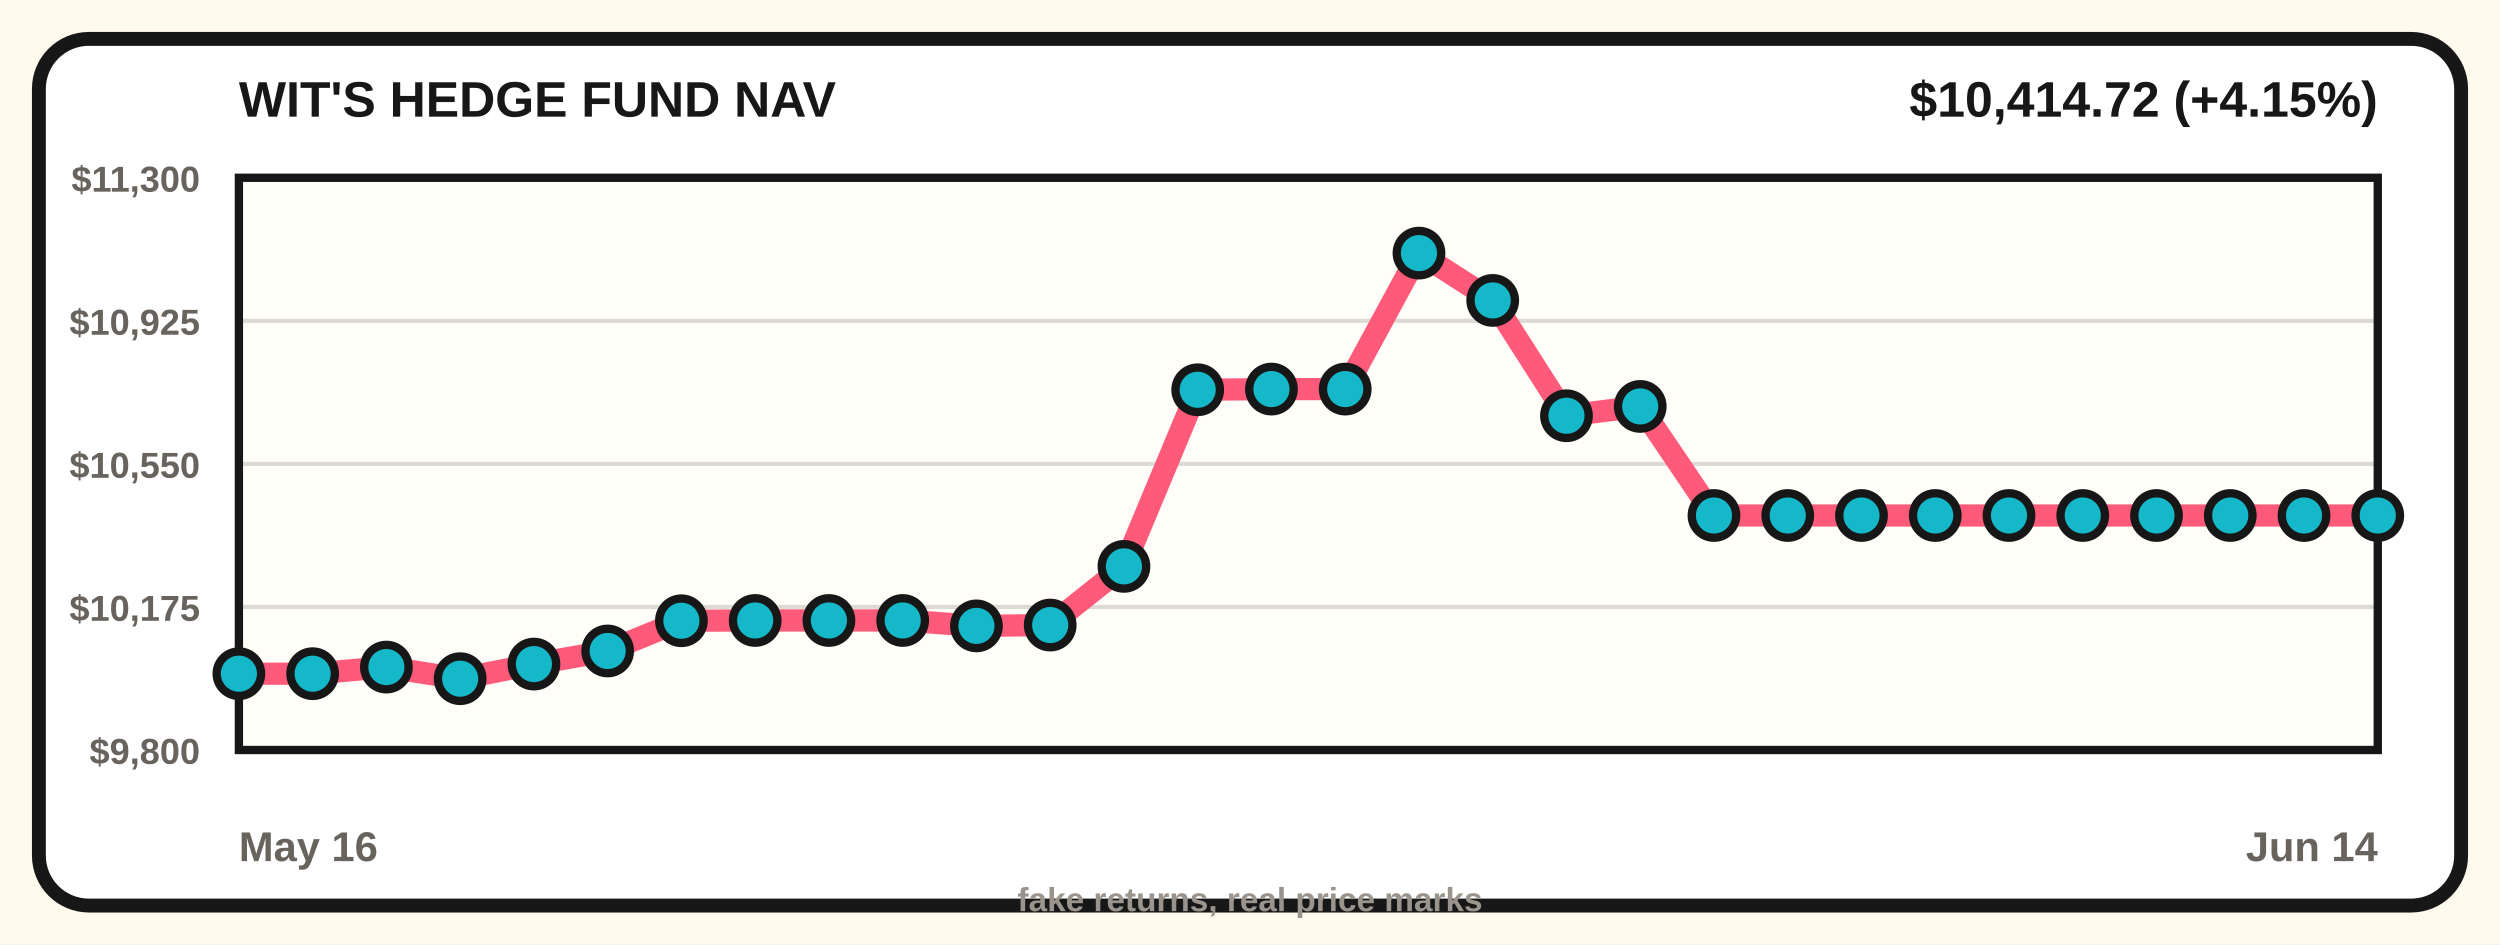
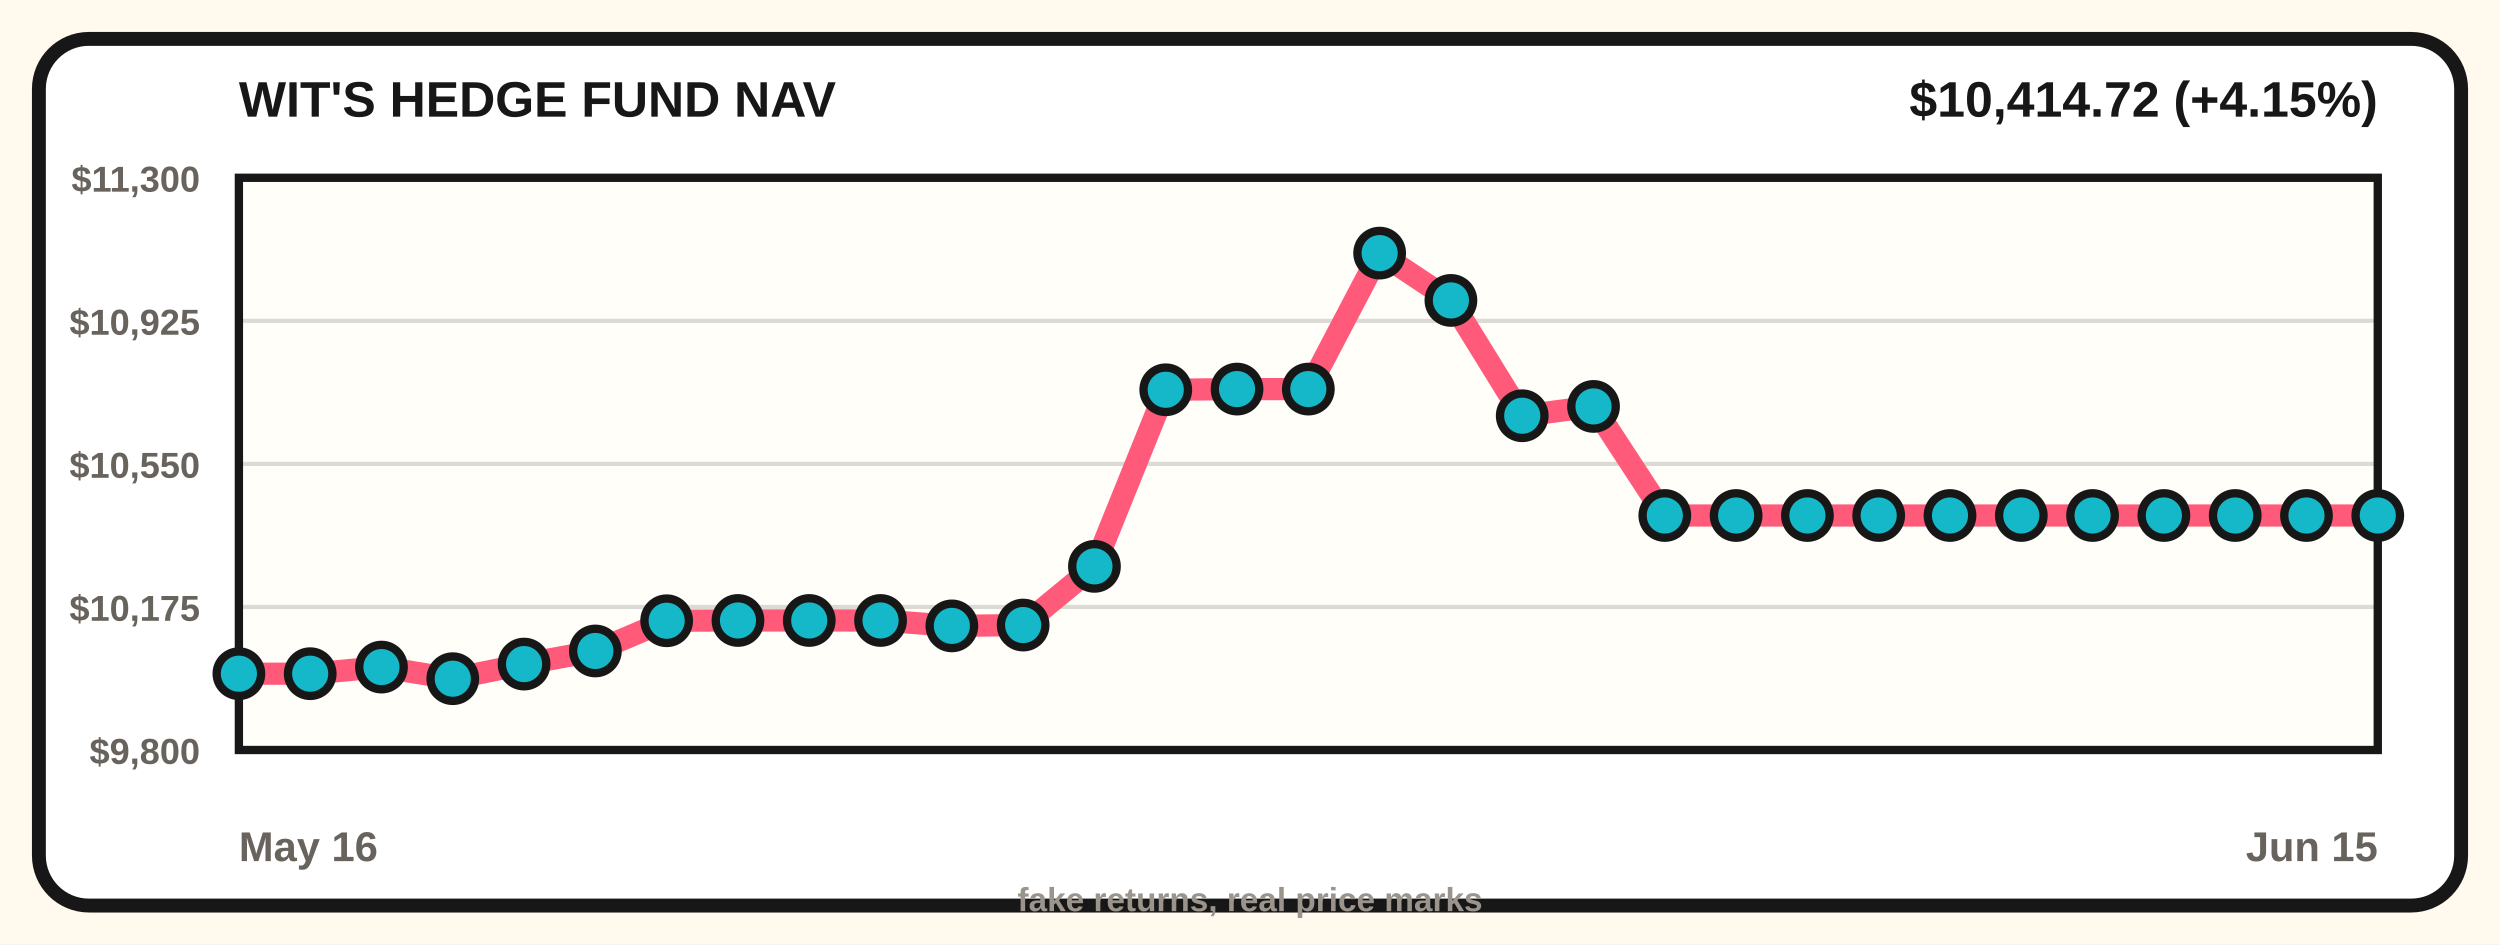
<svg xmlns="http://www.w3.org/2000/svg" width="900" height="340" viewBox="0 0 900 340" role="img" aria-label="Wit's Hedge Fund fake NAV chart">
  <rect width="900" height="340" fill="#fff9ee" />
  <rect x="14" y="14" width="872" height="312" rx="18" fill="#ffffff" stroke="#171717" stroke-width="5" />
  <rect x="86" y="64" width="770" height="206" fill="#fffef8" stroke="#171717" stroke-width="3" />
  <line x1="86" y1="270" x2="856" y2="270" stroke="#171717" stroke-width="1.5" opacity="0.16" />
  <text x="72" y="275" text-anchor="end" font-family="Arial, sans-serif" font-size="13" font-weight="800" fill="#68635d">$9,800</text>
  <line x1="86" y1="218.5" x2="856" y2="218.5" stroke="#171717" stroke-width="1.5" opacity="0.16" />
  <text x="72" y="223.5" text-anchor="end" font-family="Arial, sans-serif" font-size="13" font-weight="800" fill="#68635d">$10,175</text>
  <line x1="86" y1="167" x2="856" y2="167" stroke="#171717" stroke-width="1.5" opacity="0.16" />
  <text x="72" y="172" text-anchor="end" font-family="Arial, sans-serif" font-size="13" font-weight="800" fill="#68635d">$10,550</text>
  <line x1="86" y1="115.5" x2="856" y2="115.5" stroke="#171717" stroke-width="1.5" opacity="0.16" />
  <text x="72" y="120.5" text-anchor="end" font-family="Arial, sans-serif" font-size="13" font-weight="800" fill="#68635d">$10,925</text>
  <line x1="86" y1="64" x2="856" y2="64" stroke="#171717" stroke-width="1.5" opacity="0.16" />
  <text x="72" y="69" text-anchor="end" font-family="Arial, sans-serif" font-size="13" font-weight="800" fill="#68635d">$11,300</text>
-   <polyline points="86,242.53 112.55,242.53 139.1,240.15 165.66,244.33 192.21,239.07 218.76,234.35 245.31,223.47 271.86,223.37 298.41,223.37 324.97,223.37 351.52,225.32 378.07,225.02 404.62,203.89 431.17,140.32 457.72,140.07 484.28,140.07 510.83,91.12 537.38,108.15 563.93,149.67 590.48,146.31 617.03,185.58 643.59,185.58 670.14,185.58 696.69,185.58 723.24,185.58 749.79,185.58 776.34,185.58 802.9,185.58 829.45,185.58 856,185.58" fill="none" stroke="#ff5a7a" stroke-width="8" stroke-linecap="round" stroke-linejoin="round" />
+   <polyline points="86,242.53 111.67,242.53 137.33,240.15 163,244.33 188.67,239.07 214.33,234.35 240,223.47 265.67,223.37 291.33,223.37 317,223.37 342.67,225.32 368.33,225.02 394,203.89 419.67,140.32 445.33,140.07 471,140.07 496.67,91.12 522.33,108.15 548,149.67 573.67,146.31 599.33,185.58 625,185.58 650.67,185.58 676.33,185.58 702,185.58 727.67,185.58 753.33,185.58 779,185.58 804.67,185.58 830.33,185.58 856,185.58" fill="none" stroke="#ff5a7a" stroke-width="8" stroke-linecap="round" stroke-linejoin="round" />
  <circle cx="86" cy="242.53" r="8" fill="#15b8c8" stroke="#171717" stroke-width="3" />
-   <circle cx="112.55" cy="242.53" r="8" fill="#15b8c8" stroke="#171717" stroke-width="3" />
-   <circle cx="139.1" cy="240.15" r="8" fill="#15b8c8" stroke="#171717" stroke-width="3" />
-   <circle cx="165.66" cy="244.33" r="8" fill="#15b8c8" stroke="#171717" stroke-width="3" />
-   <circle cx="192.21" cy="239.07" r="8" fill="#15b8c8" stroke="#171717" stroke-width="3" />
-   <circle cx="218.76" cy="234.35" r="8" fill="#15b8c8" stroke="#171717" stroke-width="3" />
-   <circle cx="245.31" cy="223.47" r="8" fill="#15b8c8" stroke="#171717" stroke-width="3" />
-   <circle cx="271.86" cy="223.37" r="8" fill="#15b8c8" stroke="#171717" stroke-width="3" />
-   <circle cx="298.41" cy="223.37" r="8" fill="#15b8c8" stroke="#171717" stroke-width="3" />
-   <circle cx="324.97" cy="223.37" r="8" fill="#15b8c8" stroke="#171717" stroke-width="3" />
-   <circle cx="351.52" cy="225.32" r="8" fill="#15b8c8" stroke="#171717" stroke-width="3" />
-   <circle cx="378.07" cy="225.02" r="8" fill="#15b8c8" stroke="#171717" stroke-width="3" />
-   <circle cx="404.62" cy="203.89" r="8" fill="#15b8c8" stroke="#171717" stroke-width="3" />
-   <circle cx="431.17" cy="140.32" r="8" fill="#15b8c8" stroke="#171717" stroke-width="3" />
-   <circle cx="457.72" cy="140.07" r="8" fill="#15b8c8" stroke="#171717" stroke-width="3" />
-   <circle cx="484.28" cy="140.07" r="8" fill="#15b8c8" stroke="#171717" stroke-width="3" />
-   <circle cx="510.83" cy="91.12" r="8" fill="#15b8c8" stroke="#171717" stroke-width="3" />
-   <circle cx="537.38" cy="108.15" r="8" fill="#15b8c8" stroke="#171717" stroke-width="3" />
-   <circle cx="563.93" cy="149.67" r="8" fill="#15b8c8" stroke="#171717" stroke-width="3" />
-   <circle cx="590.48" cy="146.31" r="8" fill="#15b8c8" stroke="#171717" stroke-width="3" />
-   <circle cx="617.03" cy="185.58" r="8" fill="#15b8c8" stroke="#171717" stroke-width="3" />
-   <circle cx="643.59" cy="185.58" r="8" fill="#15b8c8" stroke="#171717" stroke-width="3" />
-   <circle cx="670.14" cy="185.58" r="8" fill="#15b8c8" stroke="#171717" stroke-width="3" />
-   <circle cx="696.69" cy="185.58" r="8" fill="#15b8c8" stroke="#171717" stroke-width="3" />
-   <circle cx="723.24" cy="185.58" r="8" fill="#15b8c8" stroke="#171717" stroke-width="3" />
-   <circle cx="749.79" cy="185.58" r="8" fill="#15b8c8" stroke="#171717" stroke-width="3" />
-   <circle cx="776.34" cy="185.58" r="8" fill="#15b8c8" stroke="#171717" stroke-width="3" />
-   <circle cx="802.9" cy="185.58" r="8" fill="#15b8c8" stroke="#171717" stroke-width="3" />
-   <circle cx="829.45" cy="185.58" r="8" fill="#15b8c8" stroke="#171717" stroke-width="3" />
+   <circle cx="111.67" cy="242.53" r="8" fill="#15b8c8" stroke="#171717" stroke-width="3" />
+   <circle cx="137.33" cy="240.15" r="8" fill="#15b8c8" stroke="#171717" stroke-width="3" />
+   <circle cx="163" cy="244.33" r="8" fill="#15b8c8" stroke="#171717" stroke-width="3" />
+   <circle cx="188.67" cy="239.07" r="8" fill="#15b8c8" stroke="#171717" stroke-width="3" />
+   <circle cx="214.33" cy="234.35" r="8" fill="#15b8c8" stroke="#171717" stroke-width="3" />
+   <circle cx="240" cy="223.47" r="8" fill="#15b8c8" stroke="#171717" stroke-width="3" />
+   <circle cx="265.67" cy="223.37" r="8" fill="#15b8c8" stroke="#171717" stroke-width="3" />
+   <circle cx="291.33" cy="223.37" r="8" fill="#15b8c8" stroke="#171717" stroke-width="3" />
+   <circle cx="317" cy="223.37" r="8" fill="#15b8c8" stroke="#171717" stroke-width="3" />
+   <circle cx="342.67" cy="225.32" r="8" fill="#15b8c8" stroke="#171717" stroke-width="3" />
+   <circle cx="368.33" cy="225.02" r="8" fill="#15b8c8" stroke="#171717" stroke-width="3" />
+   <circle cx="394" cy="203.89" r="8" fill="#15b8c8" stroke="#171717" stroke-width="3" />
+   <circle cx="419.67" cy="140.32" r="8" fill="#15b8c8" stroke="#171717" stroke-width="3" />
+   <circle cx="445.33" cy="140.07" r="8" fill="#15b8c8" stroke="#171717" stroke-width="3" />
+   <circle cx="471" cy="140.07" r="8" fill="#15b8c8" stroke="#171717" stroke-width="3" />
+   <circle cx="496.67" cy="91.12" r="8" fill="#15b8c8" stroke="#171717" stroke-width="3" />
+   <circle cx="522.33" cy="108.15" r="8" fill="#15b8c8" stroke="#171717" stroke-width="3" />
+   <circle cx="548" cy="149.67" r="8" fill="#15b8c8" stroke="#171717" stroke-width="3" />
+   <circle cx="573.67" cy="146.31" r="8" fill="#15b8c8" stroke="#171717" stroke-width="3" />
+   <circle cx="599.33" cy="185.58" r="8" fill="#15b8c8" stroke="#171717" stroke-width="3" />
+   <circle cx="625" cy="185.58" r="8" fill="#15b8c8" stroke="#171717" stroke-width="3" />
+   <circle cx="650.67" cy="185.58" r="8" fill="#15b8c8" stroke="#171717" stroke-width="3" />
+   <circle cx="676.33" cy="185.58" r="8" fill="#15b8c8" stroke="#171717" stroke-width="3" />
+   <circle cx="702" cy="185.58" r="8" fill="#15b8c8" stroke="#171717" stroke-width="3" />
+   <circle cx="727.67" cy="185.58" r="8" fill="#15b8c8" stroke="#171717" stroke-width="3" />
+   <circle cx="753.33" cy="185.58" r="8" fill="#15b8c8" stroke="#171717" stroke-width="3" />
+   <circle cx="779" cy="185.58" r="8" fill="#15b8c8" stroke="#171717" stroke-width="3" />
+   <circle cx="804.67" cy="185.58" r="8" fill="#15b8c8" stroke="#171717" stroke-width="3" />
+   <circle cx="830.33" cy="185.58" r="8" fill="#15b8c8" stroke="#171717" stroke-width="3" />
  <circle cx="856" cy="185.58" r="8" fill="#15b8c8" stroke="#171717" stroke-width="3" />
  <text x="86" y="42" font-family="Arial, sans-serif" font-size="18" font-weight="900" fill="#171717">WIT'S HEDGE FUND NAV</text>
  <text x="856" y="42" text-anchor="end" font-family="Arial, sans-serif" font-size="18" font-weight="900" fill="#171717">$10,414.72 (+4.15%)</text>
  <text x="86" y="310" text-anchor="start" font-family="Arial, sans-serif" font-size="15" font-weight="900" fill="#68635d">May 16</text>
-   <text x="856" y="310" text-anchor="end" font-family="Arial, sans-serif" font-size="15" font-weight="900" fill="#68635d">Jun 14</text>
+   <text x="856" y="310" text-anchor="end" font-family="Arial, sans-serif" font-size="15" font-weight="900" fill="#68635d">Jun 15</text>
  <text x="450" y="328" text-anchor="middle" font-family="Arial, sans-serif" font-size="12" font-weight="800" fill="#9a948c">fake returns, real price marks</text>
</svg>
